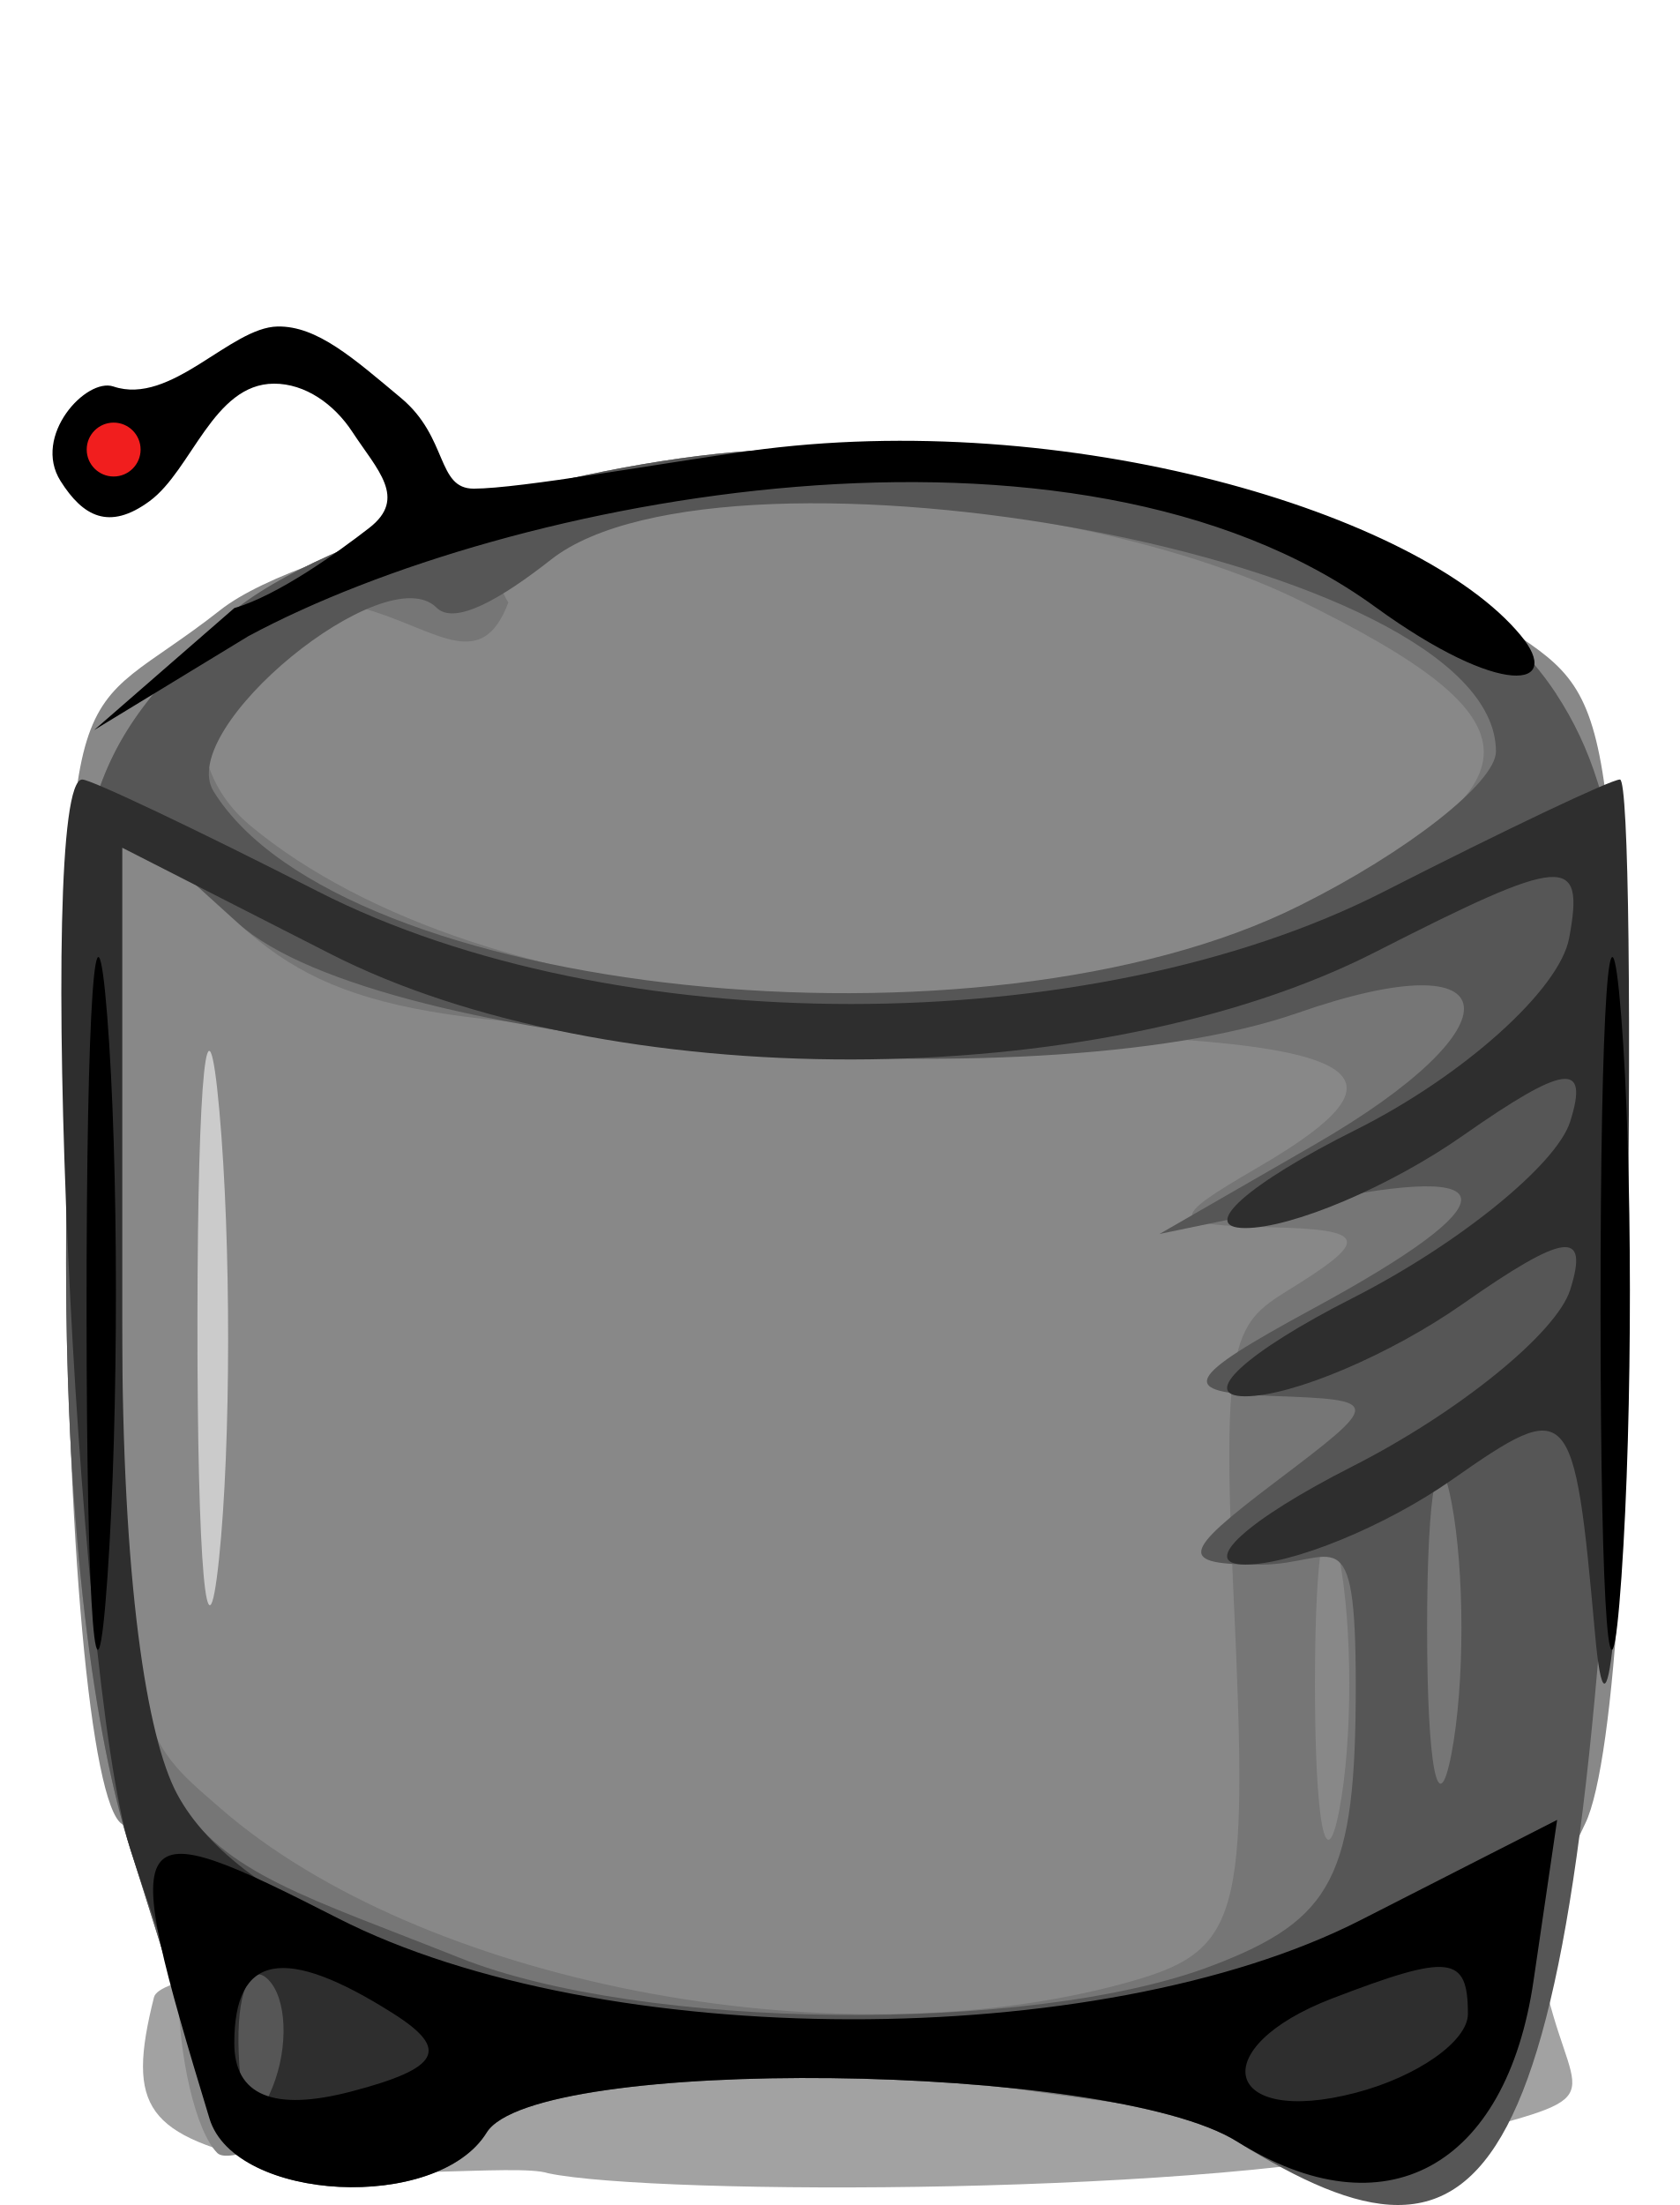
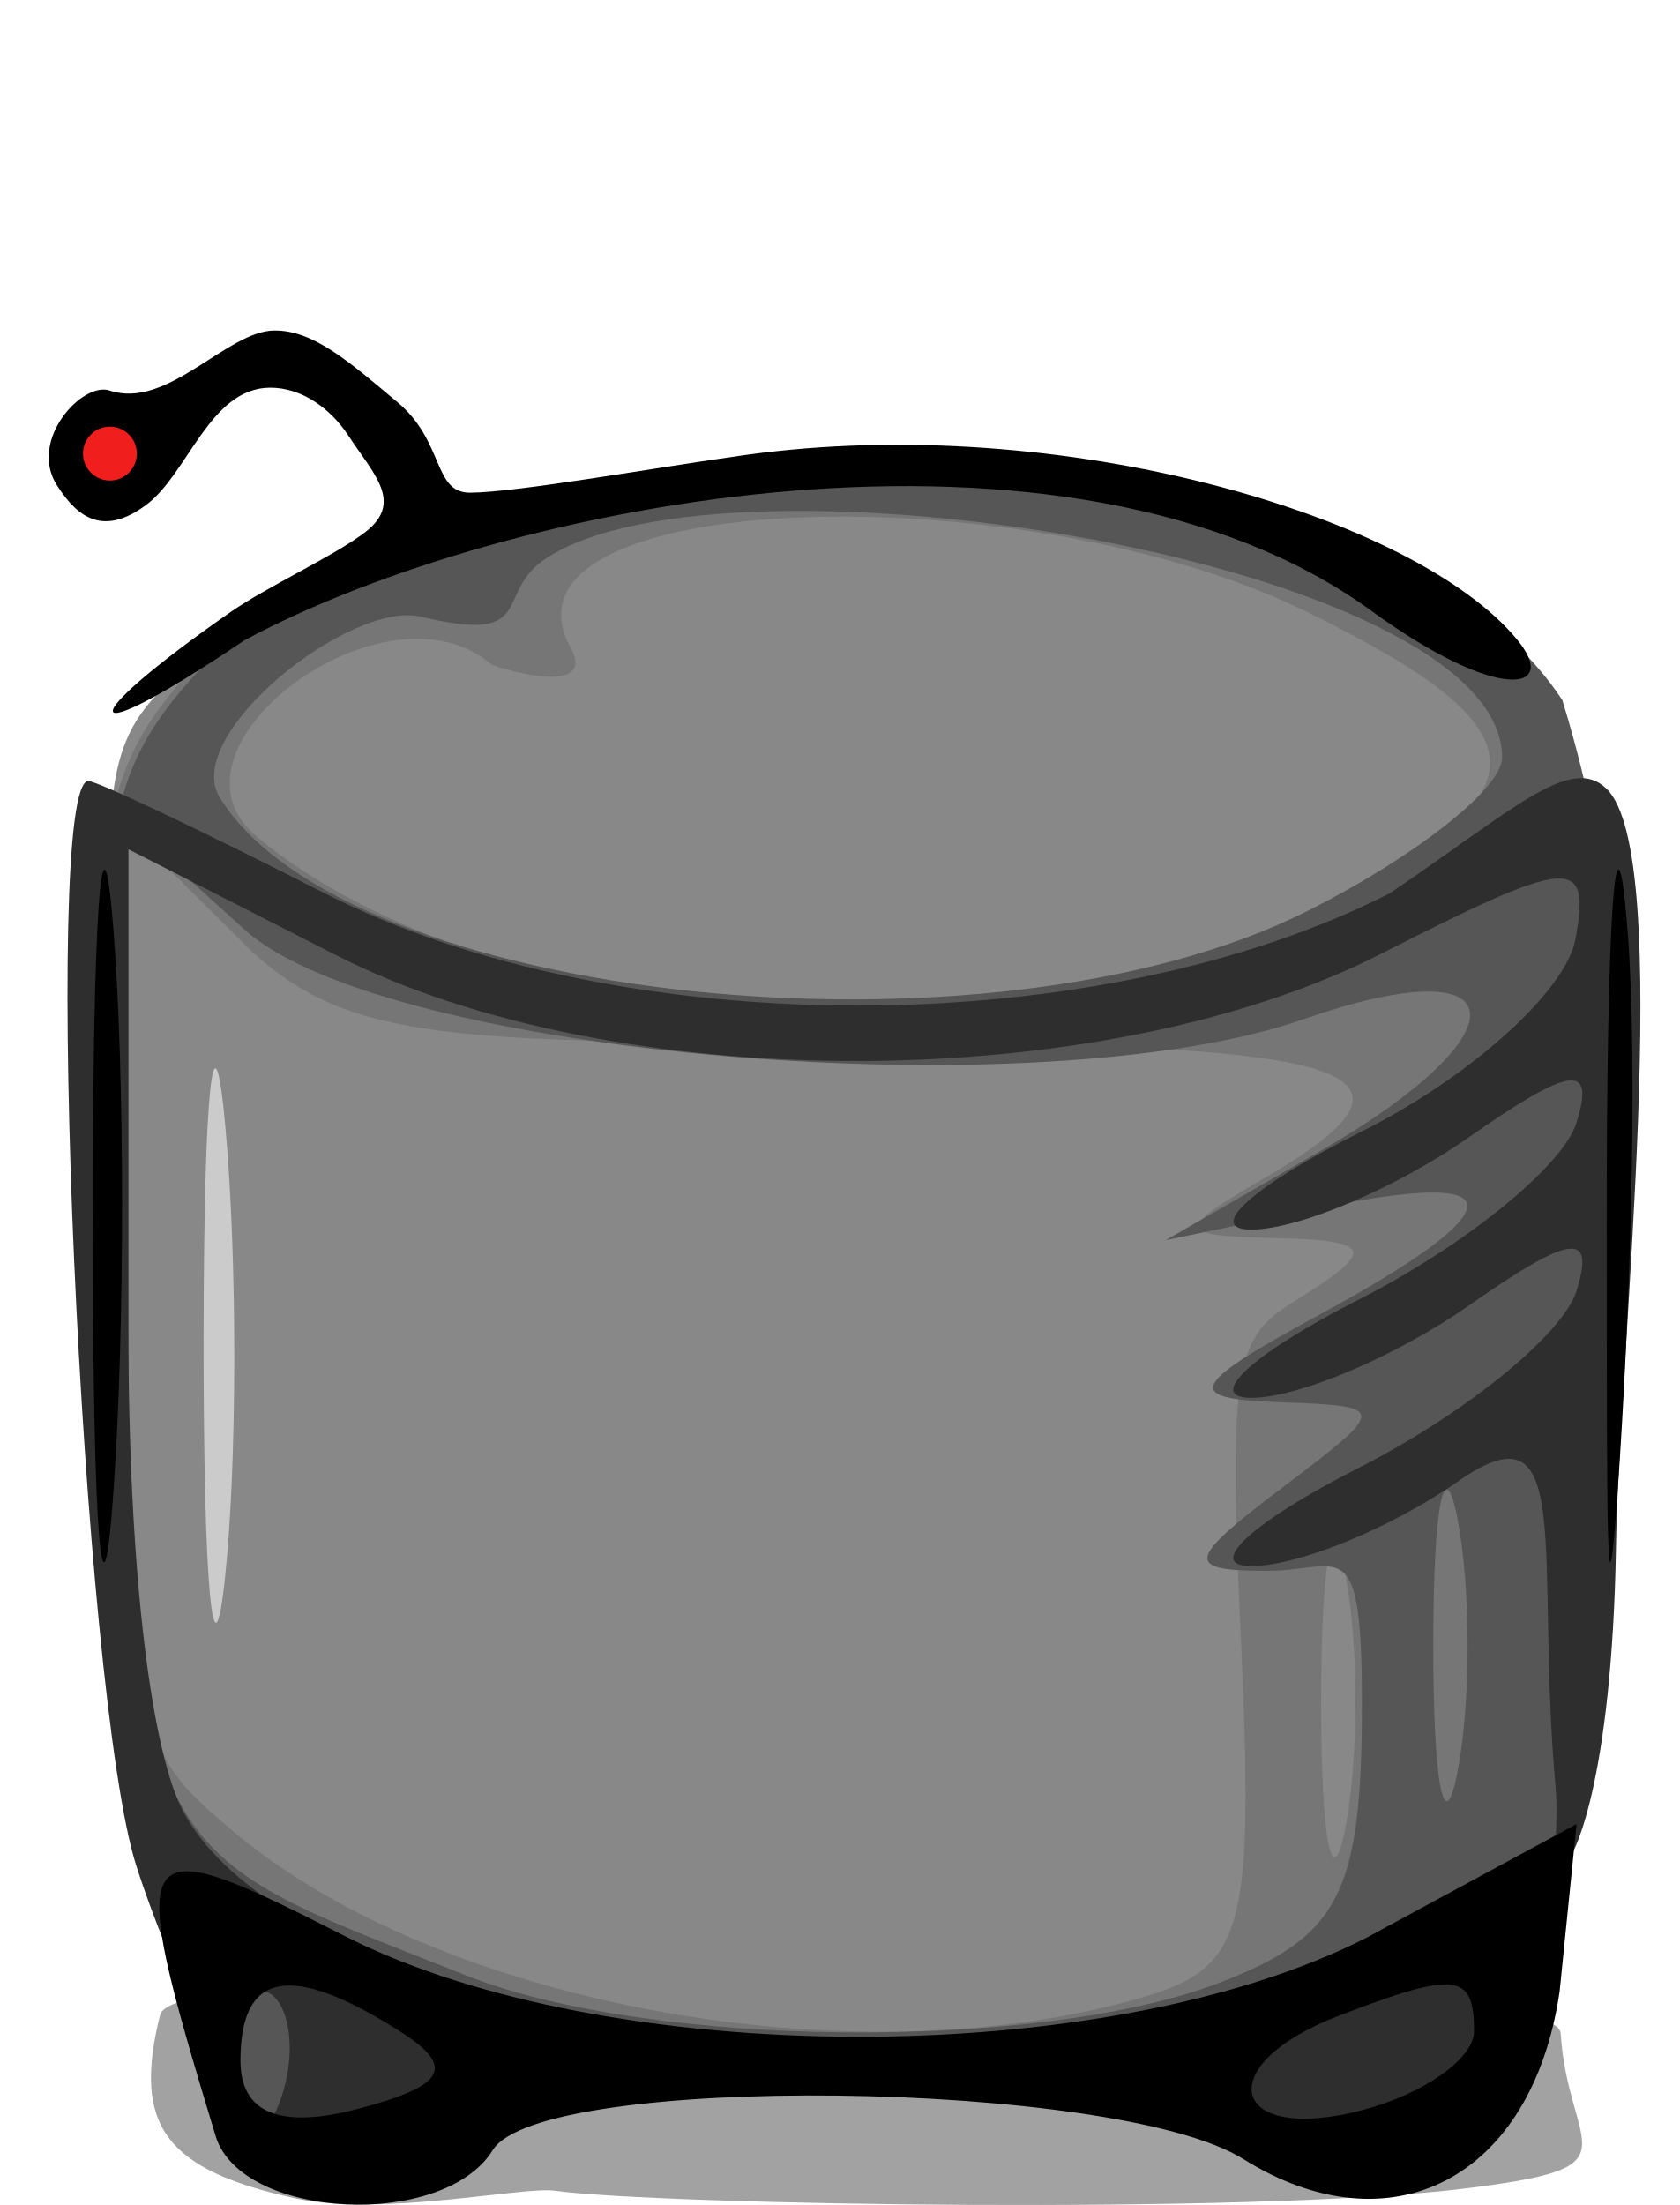
<svg xmlns="http://www.w3.org/2000/svg" width="32" height="42" id="svg6448" version="1.0">
  <defs id="defs6450" />
-   <g id="layer1">
-     <g id="g11680" transform="matrix(0.175647,0,0,0.175647,-34.51839,-49.47684)">
-       <path id="path6295" d="M 255.971,517.356 C 252.626,516.24 235.655,518.424 226.412,516.384 C 212.353,513.281 210.197,510.321 213.221,498.271 C 215.209,490.349 362.43,490.276 364.396,498.11 C 367.503,510.488 371.734,508.724 351.796,513.932 C 329.242,519.824 267.465,519.78 255.971,517.356 z " style="fill:#000000;fill-opacity:0.366" />
-       <rect ry="30.795" style="fill:#cbcbcb;fill-opacity:1;fill-rule:evenodd;stroke:none;stroke-width:1.25;stroke-linejoin:miter;stroke-miterlimit:4;stroke-dashoffset:0;stroke-opacity:1" id="rect6297" width="11.13" height="74.727" x="214.139" y="383.329" rx="30.795" />
-       <path id="path6299" d="M 220.093,515.163 C 217.76,512.829 215.851,504.696 215.851,497.089 C 215.851,489.482 213.114,481.567 209.769,479.499 C 206.348,477.385 203.688,448.162 203.688,412.685 C 203.688,351.146 204.09,360.699 220.412,347.84 C 229.61,340.593 264.613,332.767 291.535,332.767 C 327.876,332.767 339.943,335.248 353.773,345.567 C 370.317,357.91 370.992,349.125 372.688,407.113 C 373.655,440.187 371.743,472.74 368.44,479.454 C 365.137,486.169 361.576,497.136 360.527,503.825 C 358.773,515.016 341.326,502.61 279.553,504.182 C 242.625,505.122 222.426,517.496 220.093,515.163 z M 220.312,402.121 C 219.027,387.817 217.958,398.007 217.936,424.766 C 217.913,451.524 218.965,463.228 220.271,450.773 C 221.578,438.318 221.596,416.425 220.312,402.121 z " style="fill:#888888;fill-opacity:1" />
-       <path id="path6301" d="M 219.636,511.628 C 218.499,507.336 214.445,494.053 210.628,482.108 C 206.811,470.164 203.688,447.902 203.688,418.72 C 203.688,368.88 204.702,364.664 220.412,349.214 C 229.61,340.168 258.902,331.9 277.767,330.59 C 317.887,327.805 353.174,338.423 365.299,356.929 L 353.065,514.64 L 289.201,505.784 C 237.604,507.084 221.199,517.522 219.636,511.628 z M 318.074,496.858 C 331.151,493.356 331.989,490.421 330.284,454.119 C 328.902,424.693 330.677,425.122 337.528,420.791 C 344.996,416.069 344.449,415.004 334.44,414.775 C 323.256,414.52 323.133,413.998 332.92,408.298 C 352.833,396.7 343.625,393.582 289.467,393.582 C 244.806,393.582 233.14,391.561 222.571,381.997 L 209.769,370.411 L 209.769,425.145 C 209.769,469.686 211.751,470.218 220.412,477.763 C 242.093,496.65 286.46,505.325 318.074,496.858 z M 341.773,450.612 C 340.323,443.086 339.137,449.244 339.137,464.296 C 339.137,479.347 340.323,485.505 341.773,477.979 C 343.222,470.453 343.222,458.138 341.773,450.612 z M 337.481,379.889 C 364.129,366.577 364.105,359.822 337.36,346.742 C 306.829,331.811 242.045,331.478 251.654,347.026 C 248.825,354.486 244.253,350.28 236.968,347.967 C 221.163,342.951 212.119,361.629 223.705,371.244 C 248.921,392.171 304.449,396.39 337.481,379.889 z " style="fill:#767676;fill-opacity:1" />
-       <path id="path6303" d="M 219.559,511.427 C 218.464,507.246 214.445,494.053 210.628,482.108 C 206.811,470.164 203.688,447.902 203.688,418.72 C 203.688,368.88 204.702,364.664 220.412,349.214 C 229.61,340.168 258.902,331.9 277.767,330.59 C 317.887,327.805 353.174,338.423 365.299,356.929 C 372.814,368.398 374.233,383.423 372.025,428.135 C 367.448,520.831 358.226,531.113 330.676,513.907 C 316.865,505.282 254.491,504.546 249.299,512.948 C 243.944,521.612 221.932,520.486 219.559,511.427 z M 327.963,494.854 C 341.142,489.843 343.562,485.124 343.562,464.446 C 343.562,445.514 341.233,451.356 333.278,451.356 C 324.31,451.356 324.504,450.213 334.798,442.427 C 346.447,433.616 346.442,433.493 334.44,433.061 C 324.12,432.691 324.811,431.25 339.001,423.552 C 360.317,411.988 360.317,407.601 339.001,412.026 L 322.277,415.498 L 339.001,405.866 C 361.569,392.868 360.423,383.455 337.255,391.531 C 308.59,401.524 237.51,395.517 222.379,381.823 L 209.769,370.411 L 209.769,425.145 C 209.769,483.862 213.626,480.928 246.383,493.997 C 266.143,501.881 308.314,502.324 327.963,494.854 z M 353.936,444.531 C 352.486,437.005 351.3,443.162 351.3,458.214 C 351.3,473.266 352.486,479.423 353.936,471.897 C 355.385,464.372 355.385,452.057 353.936,444.531 z M 337.481,379.889 C 349.188,374.041 358.766,366.519 358.766,363.174 C 358.766,341.901 275.231,327.492 256.303,342.353 C 250.9,346.595 245.843,349.557 243.853,347.568 C 238.312,342.027 215.474,360.686 219.689,367.505 C 233.436,389.748 303.086,397.071 337.481,379.889 z " style="fill:#565656" />
-       <path id="path6305" d="M 220.989,511.904 C 219.894,507.723 214.445,494.053 210.628,482.108 C 204.724,463.632 200.291,366.215 205.443,366.215 C 206.408,366.215 217.933,371.688 231.055,378.378 C 262.914,394.621 314.744,394.621 346.603,378.378 C 359.724,371.688 371.25,366.215 372.215,366.215 C 373.18,366.215 373.492,392.898 372.907,425.51 C 372.323,458.122 370.795,473.13 369.512,458.861 C 367.242,433.607 366.83,433.163 354.018,442.137 C 346.779,447.208 336.676,451.352 331.567,451.347 C 326.457,451.341 331.692,446.552 343.2,440.704 C 354.708,434.856 365.335,426.239 366.817,421.556 C 368.896,414.985 366.24,415.332 355.183,423.076 C 347.303,428.596 336.676,433.107 331.567,433.102 C 326.457,433.097 331.692,428.308 343.2,422.459 C 354.708,416.611 365.335,407.995 366.817,403.311 C 368.896,396.74 366.24,397.087 355.183,404.832 C 347.303,410.351 336.676,414.863 331.567,414.858 C 326.457,414.852 331.847,410.063 343.544,404.215 C 355.242,398.367 365.664,389.006 366.705,383.414 C 368.408,374.264 366.303,374.416 345.672,384.934 C 315.37,400.383 262.453,400.467 232.34,385.115 L 209.769,373.608 L 209.769,425.045 C 209.769,453.335 212.448,470.101 215.722,476.219 C 229.112,501.238 309.622,511.802 347.887,492.293 L 358.555,496.952 C 355.575,517.256 350.035,522.007 334.012,512.001 C 320.201,503.376 251.155,502.64 245.963,511.041 C 240.609,519.705 223.362,520.963 220.989,511.904 z M 225.607,496.35 C 223.586,494.329 222.148,497.921 222.412,504.332 C 222.704,511.417 224.145,512.858 226.087,508.006 C 227.843,503.616 227.627,498.371 225.607,496.35 z " style="fill:#2e2e2e" />
-       <path id="path6307" d="M 219.241,511.427 C 209.297,478.691 209.86,477.816 233.195,489.713 C 261.665,504.228 315.804,504.324 344.075,489.911 L 365.403,479.037 L 362.844,496.475 C 359.864,516.779 346.699,523.914 330.676,513.907 C 316.865,505.282 254.491,504.546 249.299,512.948 C 243.951,521.601 221.994,520.49 219.241,511.427 z M 239.17,500.034 C 227.352,492.542 221.932,493.556 221.932,503.256 C 221.932,508.93 226.199,510.693 234.609,508.494 C 244.248,505.973 245.341,503.945 239.17,500.034 z M 355.725,500.075 C 355.725,493.717 353.785,493.496 341.019,498.395 C 327.055,503.753 329.2,512.384 343.562,508.628 C 350.252,506.879 355.725,503.03 355.725,500.075 z M 205.909,423.989 C 205.893,390.541 206.901,376.082 208.15,391.858 C 209.398,407.633 209.411,435 208.178,452.673 C 206.946,470.345 205.925,457.438 205.909,423.989 z M 370.11,423.989 C 370.094,390.541 371.102,376.082 372.35,391.858 C 373.598,407.633 373.611,435 372.379,452.673 C 371.147,470.345 370.125,457.438 370.11,423.989 z M 221.932,347.624 C 226.717,346.236 233.233,341.521 236.579,338.922 C 240.719,335.707 237.439,332.647 234.729,328.51 C 232.762,325.508 229.624,323.277 226.231,323.289 C 219.653,323.311 217.318,332.665 212.749,336.025 C 208.347,339.262 205.512,337.686 203.088,333.847 C 199.996,328.95 205.878,322.6 208.82,323.595 C 215.072,325.709 221.493,317.183 226.624,317.09 C 230.922,317.012 234.866,320.545 240.02,324.847 C 245.147,329.127 243.861,334.684 247.906,334.674 C 252.977,334.661 268.101,331.933 277.767,330.59 C 312.152,325.813 350.39,337.255 361.433,350.561 C 366.173,356.272 359.46,357.519 345.665,347.492 C 312.96,323.722 251.693,335.492 223.453,350.673 L 206.728,360.855 L 221.932,347.624 z " style="fill:#000000;fill-opacity:1" />
-       <path transform="matrix(6.081504,0,0,6.081504,-1826.355,-1223.049)" d="M 335.135 255.444 A 0.48 0.48 0 1 1  334.174,255.444 A 0.48 0.48 0 1 1  335.135 255.444 z" id="path6309" style="fill:#f11e1e;fill-opacity:1;fill-rule:evenodd;stroke:none;stroke-width:3.862;stroke-linejoin:round;stroke-miterlimit:4;stroke-dashoffset:0;stroke-opacity:1" />
+   <g id="g2971" transform="translate(-0.696442,9.509357e-3)">
+     <path id="path2241" d="M 11.256,41.718 C 10.643,41.636 7.94,42.222 6.316,41.863 C 3.847,41.318 3.216,40.483 3.747,38.366 C 4.096,36.975 30.336,37.301 30.427,38.717 C 30.574,41.005 31.984,41.267 28.529,41.685 C 24.515,42.172 13.311,41.995 11.256,41.718 z " style="fill:black;fill-opacity:0.366" />
+     <rect ry="5.409" style="fill:#cbcbcb;fill-opacity:1;fill-rule:evenodd;stroke:none;stroke-width:1.25;stroke-linejoin:miter;stroke-miterlimit:4;stroke-dashoffset:0;stroke-opacity:1" id="rect8116" width="1.955" height="13.126" x="3.908" y="18.177" rx="5.409" />
+     <path id="path2239" d="M 4.088,35.069 C 3.487,34.698 2.826,30.88 2.826,24.649 C 2.826,13.84 2.143,14.345 5.01,12.086 C 6.626,10.813 12.774,9.439 17.503,9.439 C 23.886,9.439 26.005,9.875 28.435,11.687 C 30.396,14.239 29.274,27.576 29.234,32.437 C 29.167,40.423 27.528,39.121 16.724,39.404 C 6.479,39.844 9.136,40.568 4.088,35.069 z M 4.992,21.478 C 4.767,18.965 4.579,20.755 4.575,25.455 C 4.571,30.155 4.756,32.211 4.985,30.023 C 5.215,27.836 5.218,23.99 4.992,21.478 z " style="fill:#888;fill-opacity:1" />
+     <path id="path2237" d="M 3.923,35.338 C 3.252,33.24 2.578,29.394 2.578,24.268 C 2.578,15.514 2.251,14.774 5.01,12.06 C 6.626,10.471 12.086,9.397 15.4,9.167 C 22.447,8.678 27.761,10.733 29.891,13.983 L 28.31,41.241 L 16.525,39.307 C 6.663,39.487 6.768,44.325 3.923,35.338 z M 22.164,38.118 C 24.461,37.503 24.608,36.987 24.309,30.611 C 24.066,25.442 24.378,25.393 25.581,24.632 C 26.893,23.803 26.797,23.616 25.039,23.575 C 23.074,23.53 23.053,23.439 24.772,22.438 C 28.269,20.401 26.652,19.853 17.139,19.853 C 9.295,19.853 7.372,19.814 5.516,18.134 L 3.141,15.783 L 3.141,25.397 C 3.141,33.22 3.489,33.439 5.01,34.764 C 8.818,38.082 16.611,39.605 22.164,38.118 z M 26.327,29.995 C 26.072,28.673 25.864,29.755 25.864,32.398 C 25.864,35.042 26.072,36.124 26.327,34.802 C 26.581,33.48 26.581,31.317 26.327,29.995 z M 25.573,17.448 C 30.254,15.109 30.249,13.923 25.552,11.626 C 20.189,9.003 10.037,9.286 11.535,12.27 C 11.931,12.911 11.351,13.064 10.072,12.658 C 8.053,10.893 3.554,14.24 5.589,15.929 C 10.018,19.605 19.771,20.346 25.573,17.448 z " style="fill:#767676;fill-opacity:1" />
+     <path id="path2233" d="M 5.365,40.677 C 5.173,39.943 4.404,36.994 3.734,34.896 C 3.063,32.798 2.704,29.494 2.704,24.368 C 2.704,15.614 2.314,14.874 5.073,12.16 C 6.689,10.571 11.96,9.182 15.274,8.952 C 22.321,8.463 28.329,10.075 30.459,13.326 C 32.627,20.374 30.927,26.133 30.632,34.191 C 29.564,41.852 26.785,42.086 23.533,40.074 C 20.767,38.363 10.933,38.5 10.021,40.25 C 9.194,41.836 5.782,42.268 5.365,40.677 z M 23.901,37.766 C 26.216,36.886 26.641,36.057 26.641,32.425 C 26.641,29.1 26.232,29.911 24.835,29.911 C 23.259,29.911 23.294,29.711 25.102,28.343 C 27.148,26.795 27.147,26.774 25.039,26.698 C 23.226,26.633 23.348,26.38 25.84,25.028 C 29.584,22.996 29.584,22.226 25.84,23.003 L 22.902,23.613 L 25.84,21.921 C 29.804,19.638 29.603,17.985 25.533,19.403 C 20.498,21.158 8.013,20.103 5.356,17.698 L 3.141,15.694 L 3.141,25.308 C 3.141,35.621 3.818,35.32 9.572,37.616 C 13.043,39 20.45,39.078 23.901,37.766 z M 28.463,28.927 C 28.209,27.605 28,28.687 28,31.33 C 28,33.974 28.209,35.056 28.463,33.734 C 28.718,32.412 28.718,30.249 28.463,28.927 z M 25.573,17.358 C 27.629,16.331 29.312,15.01 29.312,14.423 C 29.312,10.686 14.55,8.334 11.091,10.631 C 10.086,11.299 10.958,12.276 8.715,11.737 C 7.377,11.415 4.143,13.985 4.883,15.183 C 7.298,19.09 19.532,20.376 25.573,17.358 z " style="fill:#565656;fill-opacity:1" />
+     <path id="path2231" d="M 5.364,40.634 C 5.172,39.9 3.962,37.625 3.292,35.527 C 2.254,32.282 1.476,14.867 2.381,14.867 C 2.55,14.867 4.575,15.829 6.879,17.004 C 12.475,19.857 21.579,19.857 27.175,17.004 C 29.565,15.383 30.619,14.356 31.299,15.012 C 32.613,16.278 31.528,25.81 31.48,29.512 C 31.403,33.79 30.707,35.541 30.377,35.621 C 30.265,35.648 30.388,34.68 30.331,34.045 C 29.932,29.609 30.728,26.627 28.478,28.203 C 27.206,29.093 25.431,29.821 24.534,29.82 C 23.637,29.82 24.556,28.978 26.577,27.951 C 28.599,26.924 30.465,25.41 30.726,24.588 C 31.091,23.434 30.624,23.495 28.682,24.855 C 27.298,25.824 25.431,26.617 24.534,26.616 C 23.637,26.615 24.556,25.774 26.577,24.747 C 28.599,23.719 30.465,22.206 30.726,21.383 C 31.091,20.229 30.624,20.29 28.682,21.65 C 27.298,22.62 25.431,23.412 24.534,23.411 C 23.637,23.41 24.583,22.569 26.638,21.542 C 28.693,20.515 30.523,18.871 30.706,17.888 C 31.005,16.281 30.635,16.308 27.012,18.155 C 21.689,20.869 12.395,20.884 7.105,18.187 L 3.141,16.166 L 3.141,25.201 C 3.141,30.17 3.611,33.418 4.186,34.493 C 6.538,38.887 20.68,40.743 27.401,37.316 L 29.275,38.134 C 28.751,41.701 27.778,42.535 24.964,40.778 C 22.538,39.263 10.41,39.134 9.498,40.609 C 8.558,42.131 5.781,42.226 5.364,40.634 z M 5.923,38.029 C 5.568,37.674 4.999,38.178 5.046,39.305 C 5.097,40.549 5.666,40.928 6.007,40.076 C 6.315,39.305 6.277,38.384 5.923,38.029 z " style="fill:#2e2e2e;fill-opacity:1" />
+     <path id="path2229" d="M 4.804,40.677 C 3.058,34.927 3.157,34.773 7.255,36.863 C 12.256,39.412 21.765,39.429 26.731,36.898 L 30.73,34.735 L 30.407,37.924 C 29.883,41.491 27.192,42.87 24.378,41.113 C 21.952,39.598 10.996,39.468 10.084,40.944 C 9.145,42.464 5.288,42.269 4.804,40.677 z M 8.305,38.676 C 6.229,37.36 5.277,37.538 5.277,39.242 C 5.277,40.238 6.027,40.548 7.504,40.162 C 9.197,39.719 9.389,39.363 8.305,38.676 z M 28.777,38.683 C 28.777,37.566 28.437,37.527 26.194,38.388 C 23.742,39.329 24.118,40.845 26.641,40.185 C 27.816,39.878 28.777,39.202 28.777,38.683 z M 2.463,23.319 C 2.46,17.444 2.637,14.904 2.856,17.675 C 3.075,20.446 3.078,25.253 2.861,28.357 C 2.645,31.461 2.465,29.194 2.463,23.319 z M 31.304,23.319 C 31.301,17.444 31.478,14.904 31.698,17.675 C 31.917,20.446 31.732,25.253 31.515,28.357 C 31.299,31.461 31.307,29.194 31.304,23.319 z " style="fill:black;fill-opacity:1" />
+     <g transform="translate(0.625011,6.691886e-2)" id="g2961">
+       <path id="path6307" d="M 4.463,11.582 C 5.173,11.088 6.448,10.51 7.036,10.054 C 7.763,9.489 7.187,8.952 6.711,8.225 C 6.366,7.698 5.814,7.306 5.218,7.308 C 4.063,7.312 3.653,8.955 2.85,9.545 C 2.077,10.114 1.579,9.837 1.153,9.162 C 0.61,8.302 1.644,7.187 2.16,7.362 C 3.258,7.733 4.386,6.235 5.287,6.219 C 6.042,6.205 6.735,6.826 7.64,7.582 C 8.541,8.333 8.315,9.309 9.025,9.308 C 9.916,9.305 12.573,8.826 14.271,8.59 C 20.31,7.751 27.027,9.761 28.966,12.098 C 29.799,13.101 28.62,13.32 26.197,11.559 C 20.452,7.384 9.691,9.451 4.73,12.118 C 1.458,14.323 1.403,13.713 4.463,11.582 z " style="fill:black;fill-opacity:1" />
+       <path transform="matrix(1.068198,0,0,1.068198,-355.3122,-264.3017)" d="M 335.135 255.444 A 0.48 0.48 0 1 1  334.174,255.444 A 0.48 0.48 0 1 1  335.135 255.444 z" id="path6309" style="fill:#f11e1e;fill-opacity:1;fill-rule:evenodd;stroke:none;stroke-width:3.862;stroke-linejoin:round;stroke-miterlimit:4;stroke-dashoffset:0;stroke-opacity:1" />
    </g>
  </g>
</svg>
